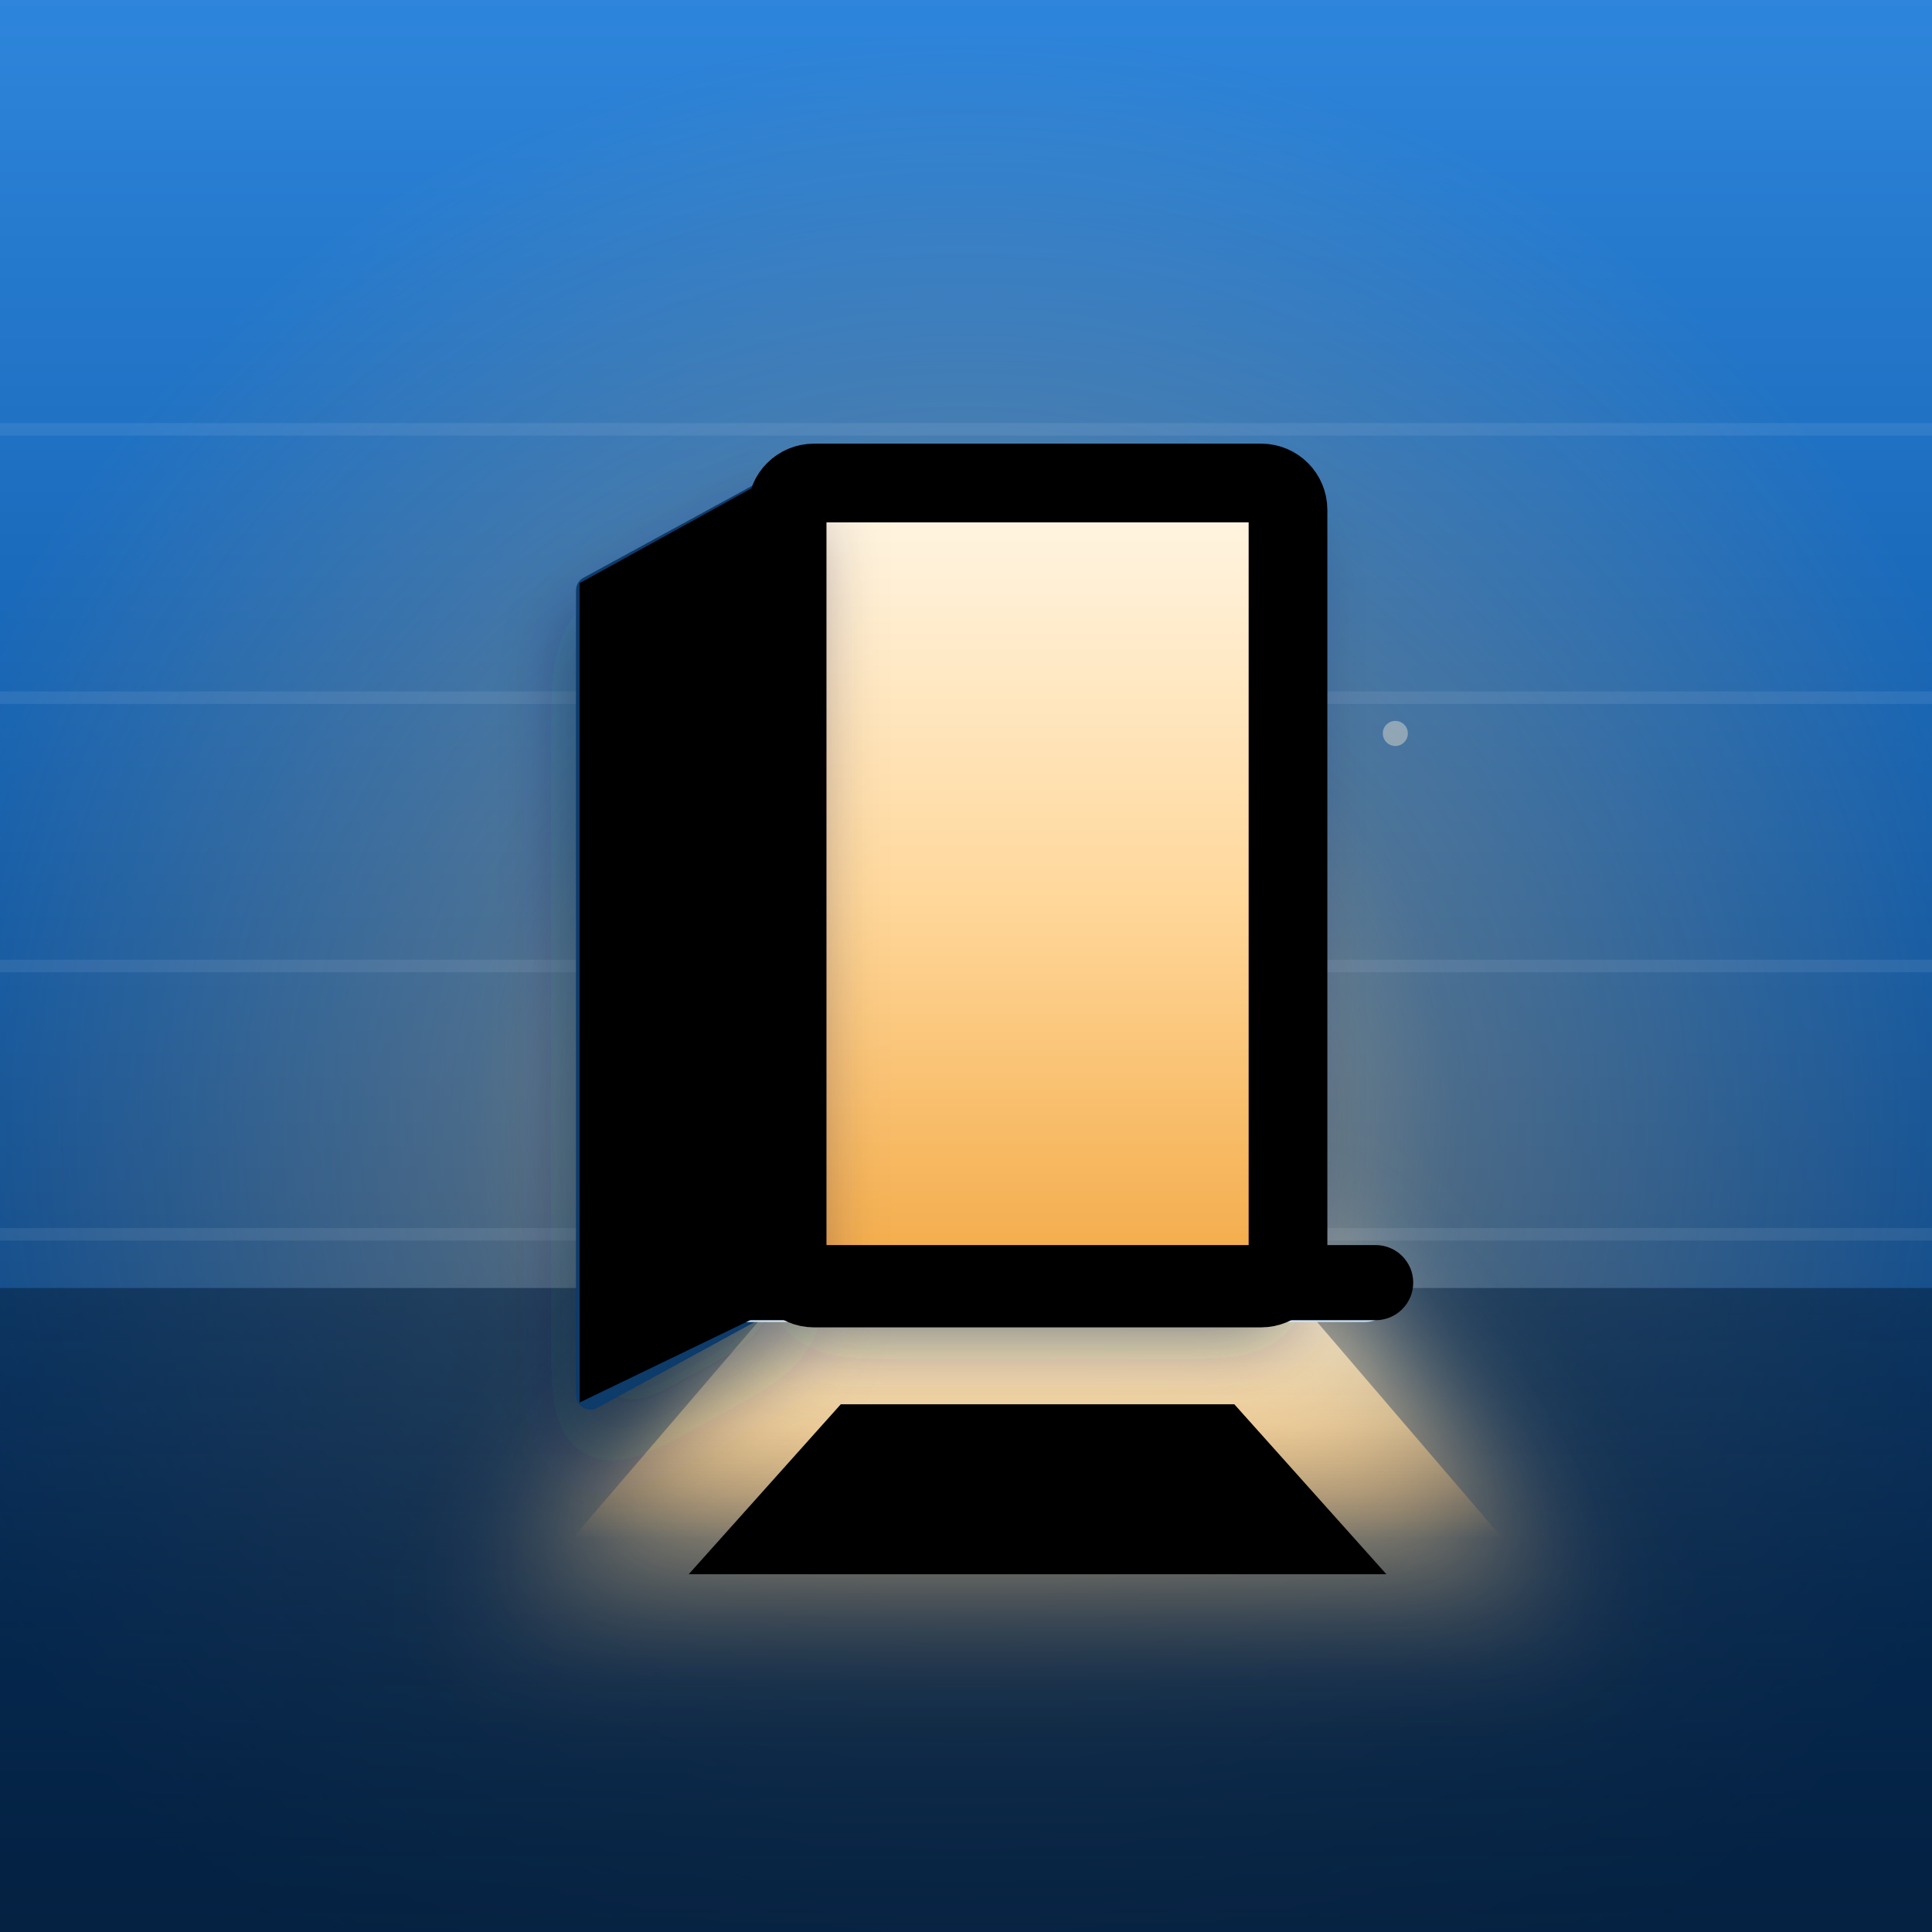
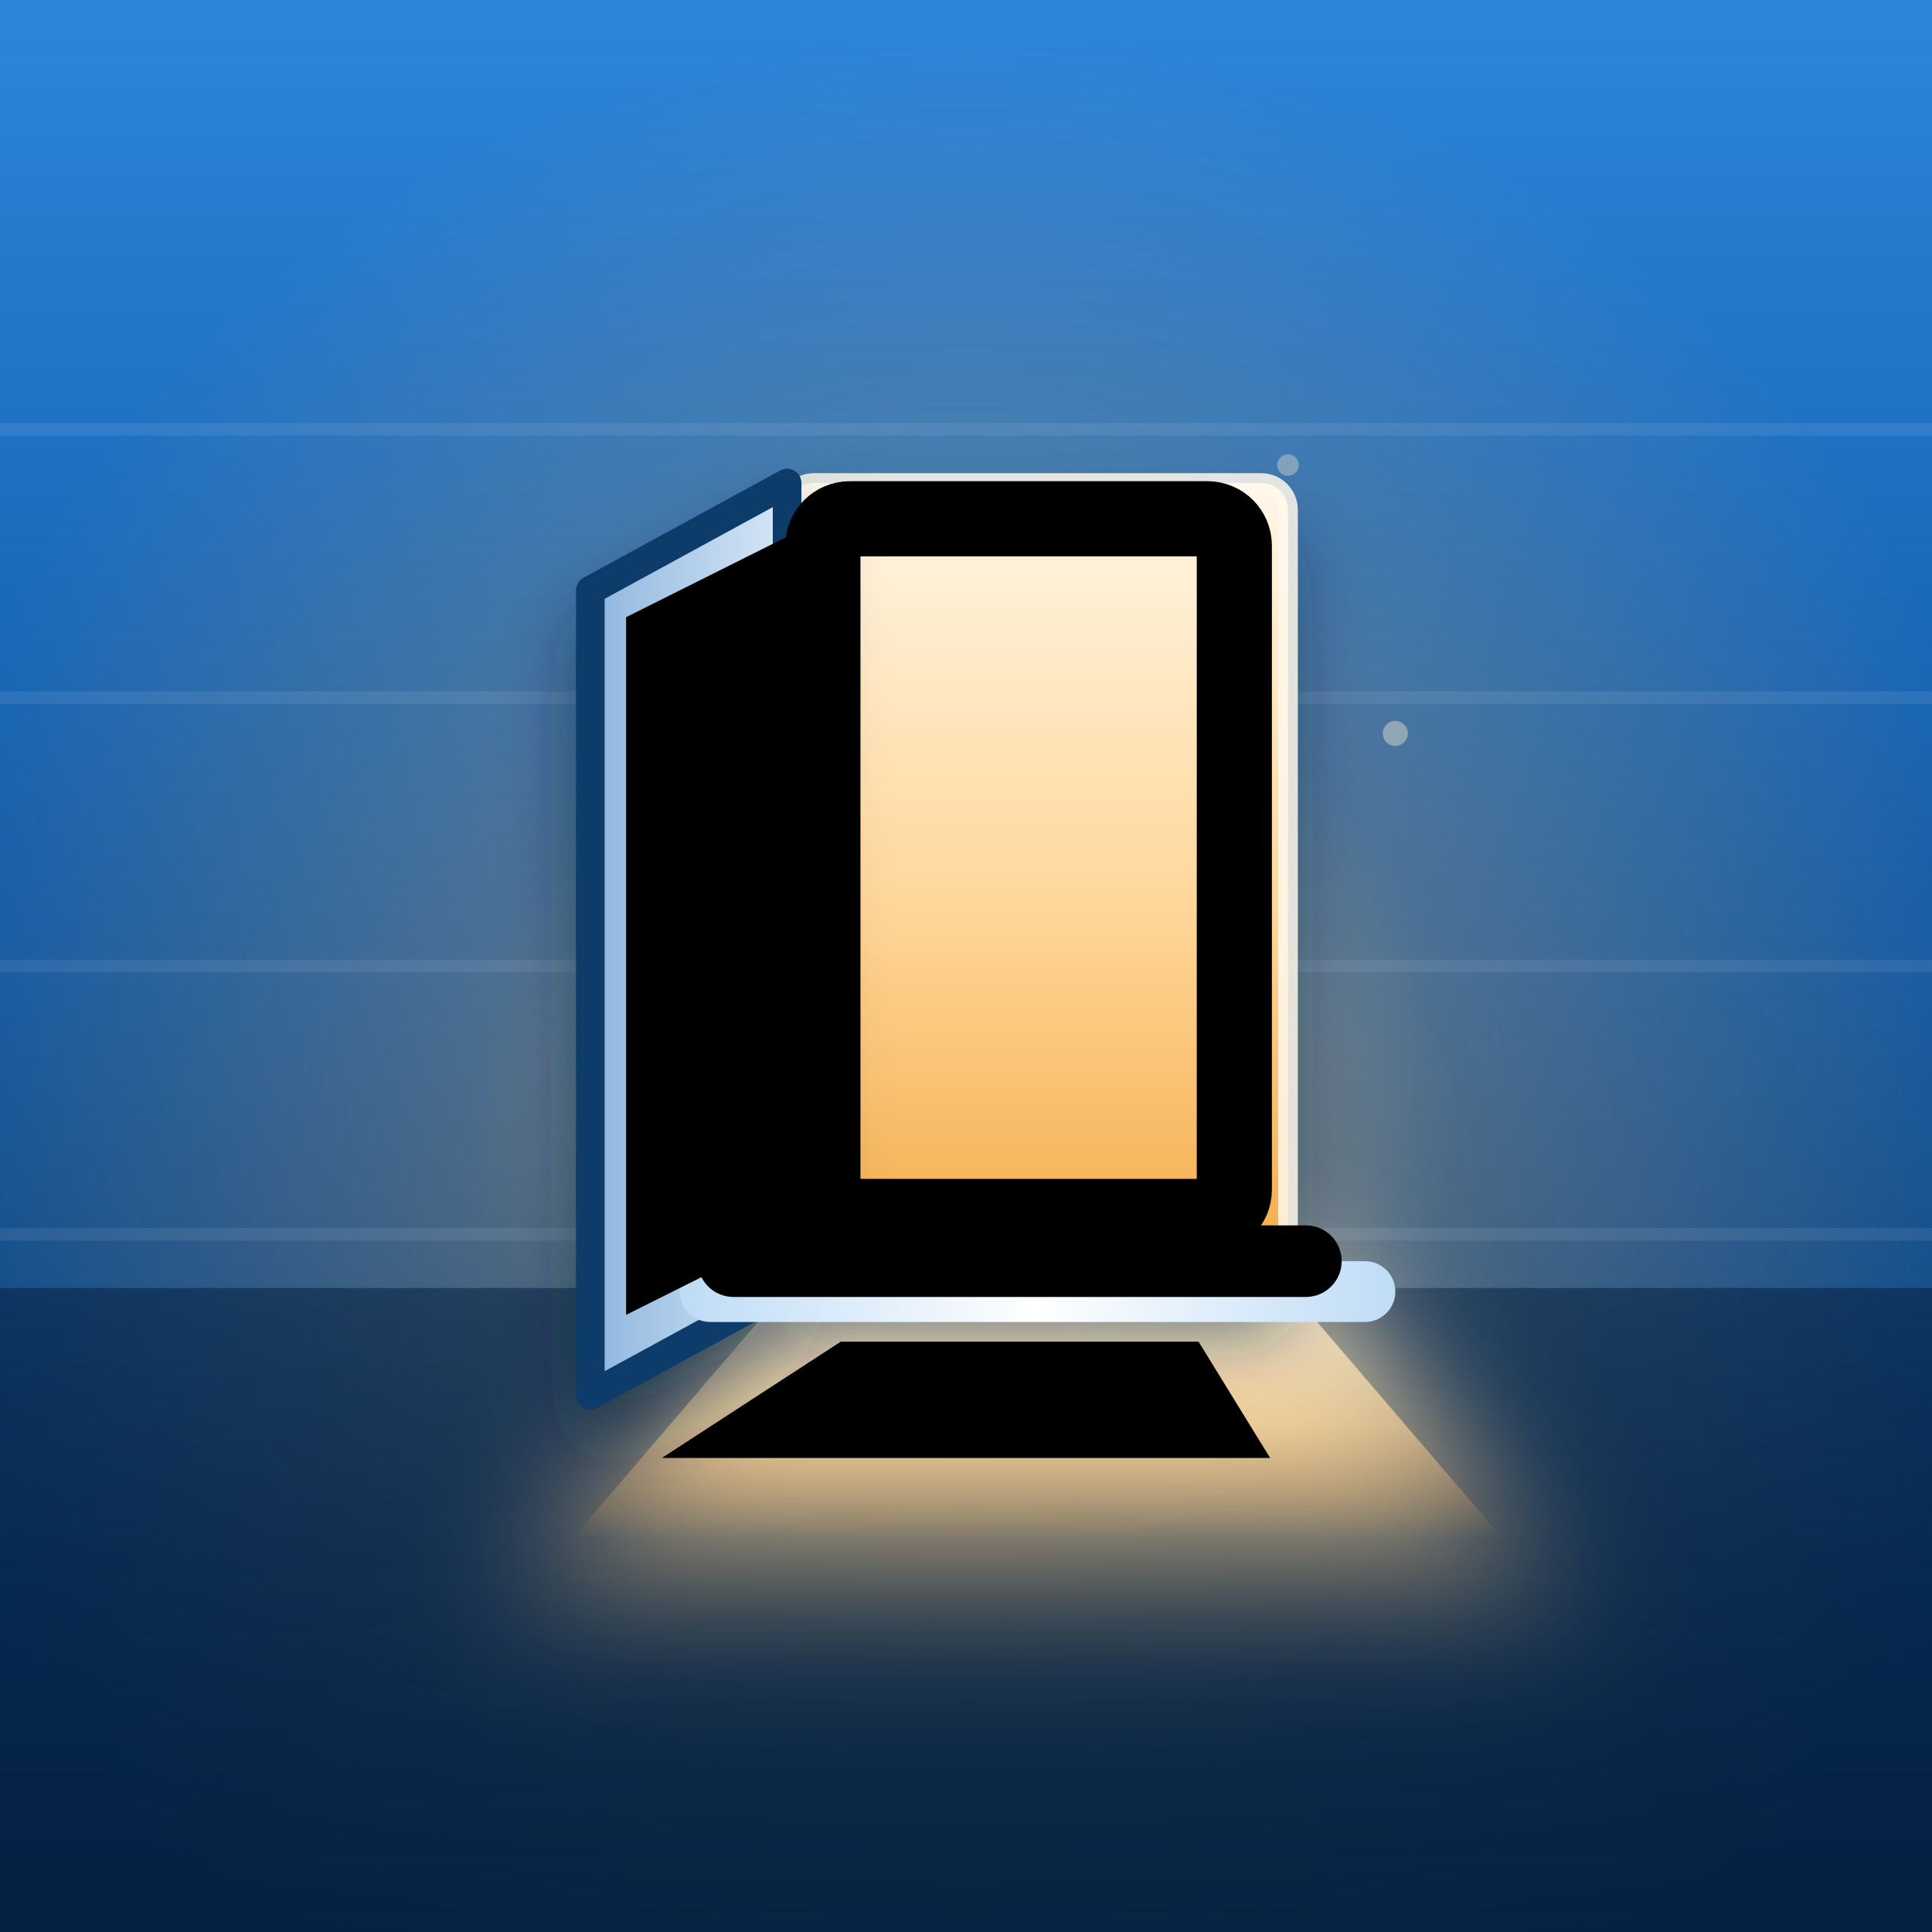
<svg xmlns="http://www.w3.org/2000/svg" viewBox="0 0 108 108" width="108" height="108">
  <defs>
    <linearGradient id="field" x1="0" y1="0" x2="0" y2="1">
      <stop offset="0" stop-color="#2E86DC" />
      <stop offset="0.48" stop-color="#0F5AA8" />
      <stop offset="1" stop-color="#062E5E" />
    </linearGradient>
    <radialGradient id="warm" cx="0.5" cy="0.58" r="0.56">
      <stop offset="0" stop-color="#FFDFA4" stop-opacity="0.72" />
      <stop offset="0.45" stop-color="#F6B25C" stop-opacity="0.26" />
      <stop offset="1" stop-color="#F6B25C" stop-opacity="0" />
    </radialGradient>
    <linearGradient id="opening" x1="0" y1="0" x2="0" y2="1">
      <stop offset="0" stop-color="#FFF7E7" />
      <stop offset="0.52" stop-color="#FFD79A" />
      <stop offset="1" stop-color="#F3A945" />
    </linearGradient>
    <linearGradient id="spill" x1="0" y1="0" x2="0" y2="1">
      <stop offset="0" stop-color="#FFF3D8" stop-opacity="0.98" />
      <stop offset="0.55" stop-color="#FFD79A" stop-opacity="0.7" />
      <stop offset="1" stop-color="#F6B25C" stop-opacity="0" />
    </linearGradient>
    <linearGradient id="floor" x1="0" y1="0" x2="0" y2="1">
      <stop offset="0" stop-color="#04203F" stop-opacity="0.55" />
      <stop offset="1" stop-color="#04203F" stop-opacity="0.9" />
    </linearGradient>
    <linearGradient id="leaf" x1="0" y1="0" x2="1" y2="0">
      <stop offset="0" stop-color="#8FB6DE" />
      <stop offset="1" stop-color="#D7E7F7" />
    </linearGradient>
    <linearGradient id="sill" x1="0" y1="0" x2="1" y2="0">
      <stop offset="0" stop-color="#BFDCF6" />
      <stop offset="0.5" stop-color="#FFFFFF" />
      <stop offset="1" stop-color="#BFDCF6" />
    </linearGradient>
    <filter id="cast" filterUnits="userSpaceOnUse" x="0" y="0" width="108" height="108">
      <feGaussianBlur in="SourceAlpha" stdDeviation="2.1" />
      <feOffset dy="2.6" result="o" />
      <feFlood flood-color="#03203F" flood-opacity="0.55" />
      <feComposite in2="o" operator="in" />
      <feMerge>
        <feMergeNode />
        <feMergeNode in="SourceGraphic" />
      </feMerge>
    </filter>
    <filter id="bloom" filterUnits="userSpaceOnUse" x="0" y="0" width="108" height="108">
      <feGaussianBlur stdDeviation="3.6" />
    </filter>
  </defs>
  <g id="bg">
    <rect width="108" height="108" fill="url(#field)" />
    <rect width="108" height="108" fill="url(#warm)" />
    <g fill="none" stroke="#DCEBFB" stroke-width="0.7" opacity="0.09">
      <path d="M0 24 H108 M0 39 H108 M0 54 H108 M0 69 H108" />
    </g>
    <rect x="0" y="72" width="108" height="36" fill="url(#floor)" />
    <circle cx="34" cy="34" r="0.9" fill="#FFF1D6" opacity="0.5" />
    <circle cx="78" cy="41" r="0.7" fill="#FFF1D6" opacity="0.4" />
    <circle cx="72" cy="26" r="0.6" fill="#FFF1D6" opacity="0.35" />
  </g>
  <g id="fg">
    <path d="M43 71 H73 L90 92 H26 Z" fill="url(#spill)" filter="url(#bloom)" />
    <path d="M44 72 H72 L84 86 H32 Z" fill="url(#spill)" opacity="0.9" />
    <rect x="44" y="27" width="28" height="45" rx="1.5" fill="url(#opening)" filter="url(#cast)" />
    <rect x="44" y="27" width="28" height="45" rx="1.5" fill="none" stroke="#FFF8EC" stroke-width="1.1" opacity="0.85" />
    <path d="M44 27 L33 33 V78 L44 72 Z" fill="url(#leaf)" stroke="#0B3A6B" stroke-width="1.6" stroke-linejoin="round" filter="url(#cast)" />
    <path d="M36.6 51.5 v6" stroke="#0B3A6B" stroke-width="2" stroke-linecap="round" opacity="0.75" />
    <rect x="38" y="70.5" width="40" height="3.4" rx="1.7" fill="url(#sill)" />
  </g>
  <g id="mono" fill="#000">
-     <rect x="44" y="27" width="28" height="45" rx="1.5" fill="none" stroke="#000" stroke-width="4.4" />
-     <path d="M44 26.2 L32.4 32.6 V78.4 L44 72.8 Z" />
-     <rect x="37" y="69.6" width="42" height="4.2" rx="2.1" />
-     <path d="M47 78.5 H69 L77.5 88 H38.5 Z" />
+     <rect x="46" y="29" width="23" height="39" rx="1.5" fill="none" stroke="#000" stroke-width="4.2" />
+     <path d="M46 29 L35 34.5 V73.5 L46 68 Z" />
+     <rect x="39" y="68.5" width="36" height="4" rx="2" />
+     <path d="M47 75 H67 L71 81.5 H37 Z" />
  </g>
</svg>
